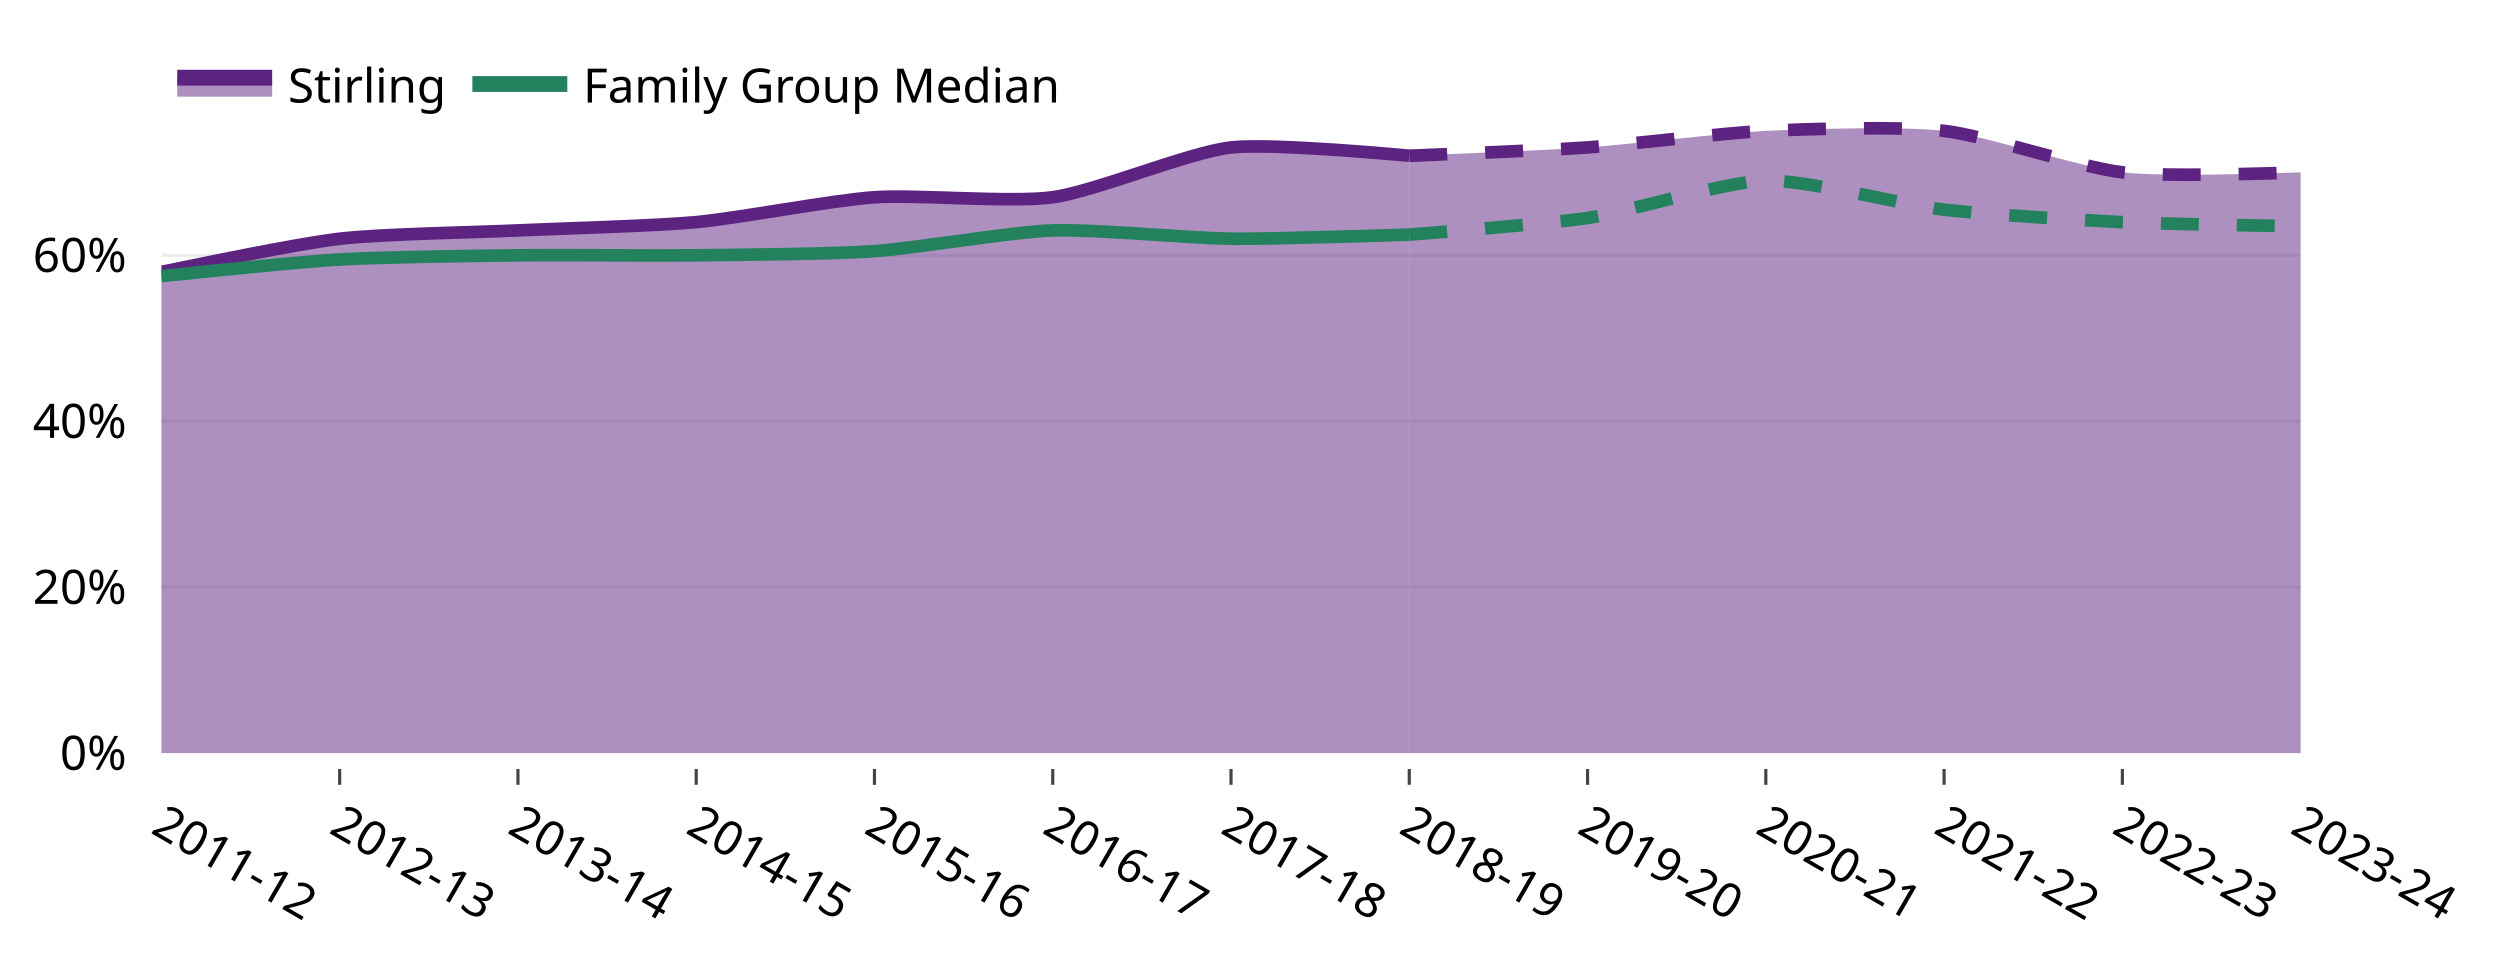
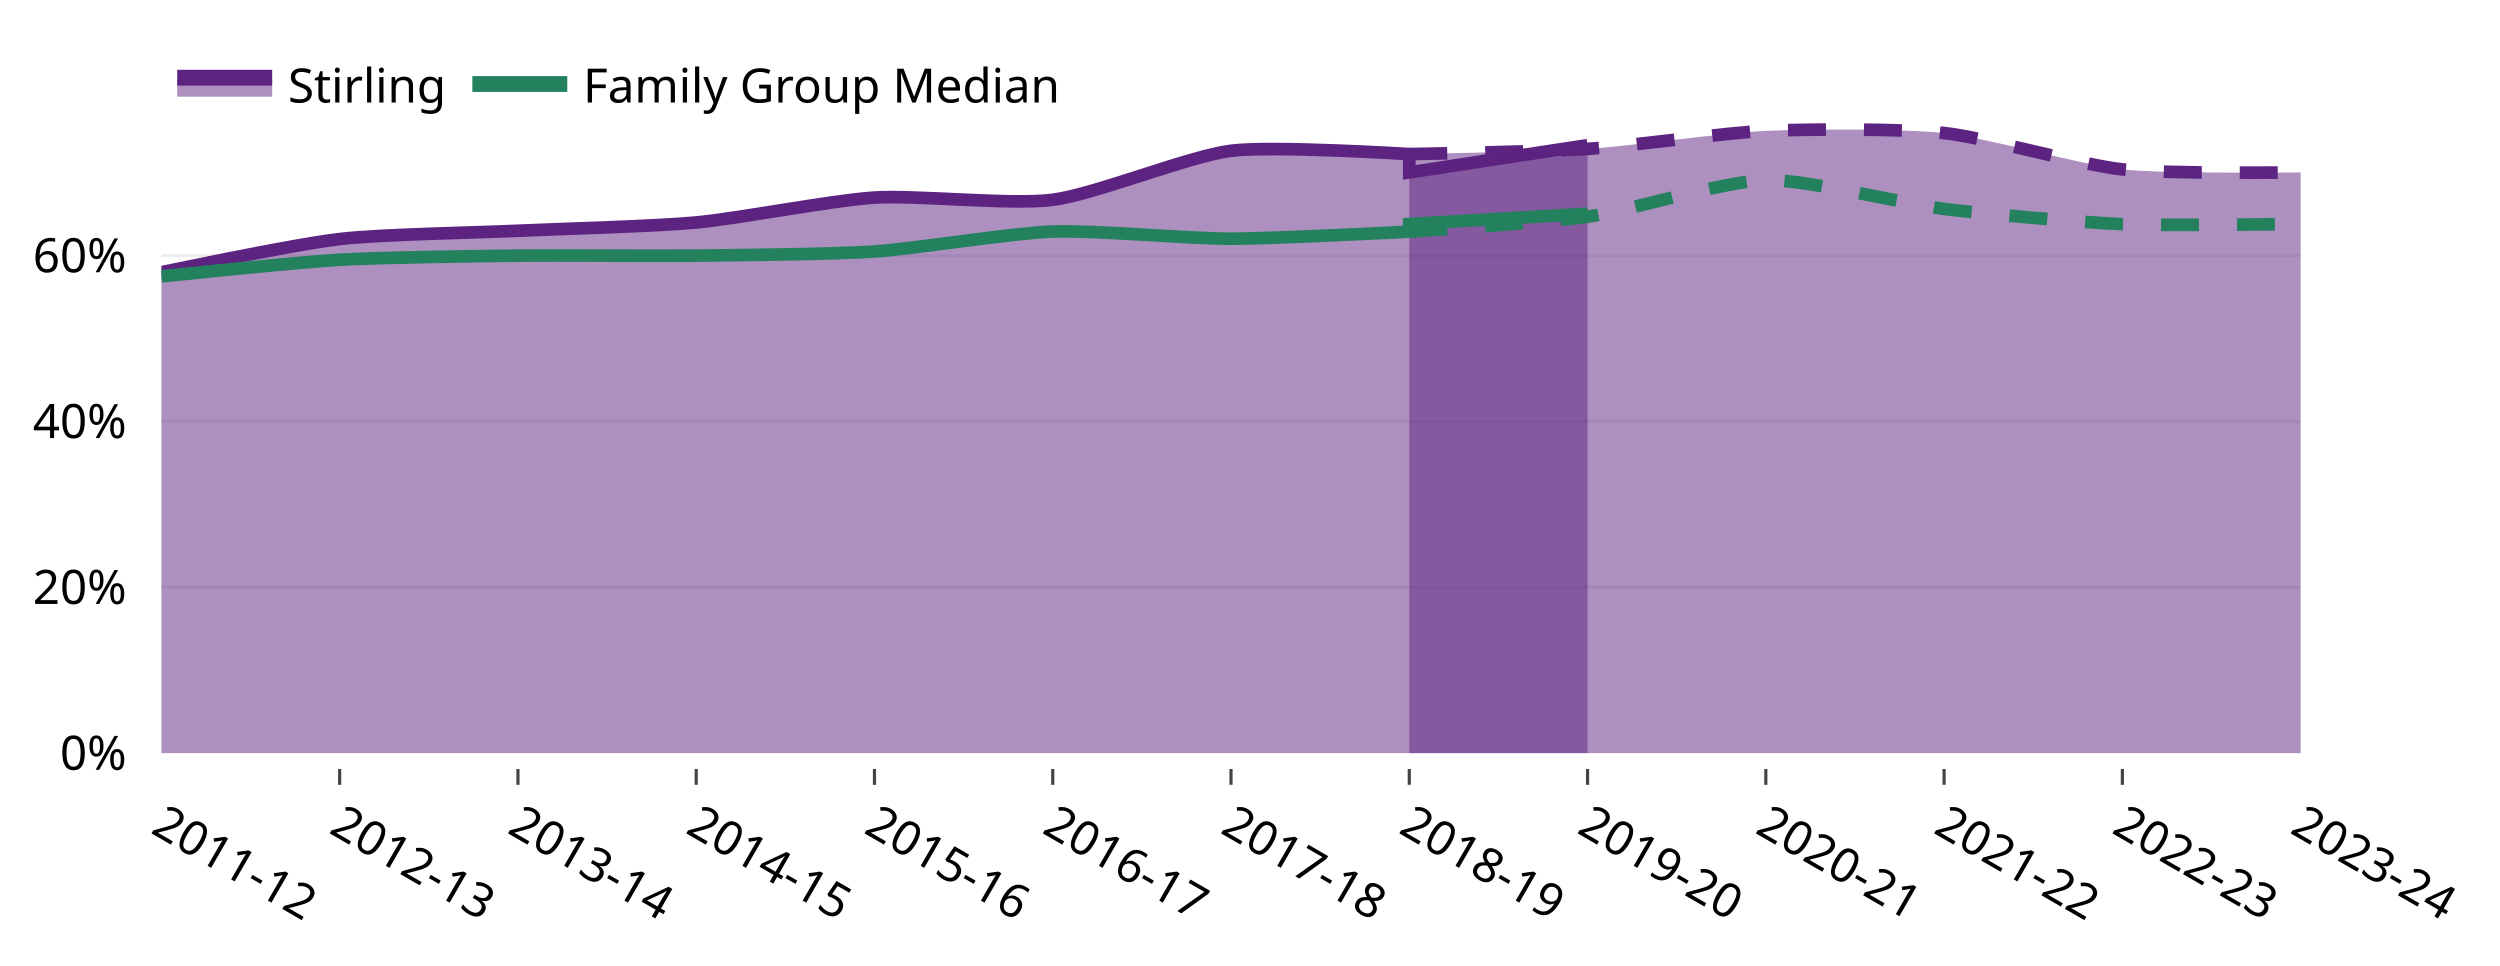
<svg xmlns="http://www.w3.org/2000/svg" class="main-svg" width="790" height="305" style="" viewBox="0 0 790 305">
  <rect x="0" y="0" width="790" height="305" style="fill: rgb(255, 255, 255); fill-opacity: 1;" />
-   <defs id="defs-65af44">
+   <defs id="defs-665088">
    <g class="clips">
-       <clipPath id="clip65af44xyplot" class="plotclip">
+       <clipPath id="clip665088xyplot" class="plotclip">
        <rect width="676" height="207" />
      </clipPath>
-       <clipPath class="axesclip" id="clip65af44x">
+       <clipPath class="axesclip" id="clip665088x">
        <rect x="51" y="0" width="676" height="305" />
      </clipPath>
-       <clipPath class="axesclip" id="clip65af44y">
+       <clipPath class="axesclip" id="clip665088y">
        <rect x="0" y="31" width="790" height="207" />
      </clipPath>
-       <clipPath class="axesclip" id="clip65af44xy">
+       <clipPath class="axesclip" id="clip665088xy">
        <rect x="51" y="31" width="676" height="207" />
      </clipPath>
    </g>
    <g class="gradients" />
    <g class="patterns" />
  </defs>
  <g class="bglayer">
    <rect class="bg" x="41" y="21" width="696" height="227" style="fill: rgb(0, 0, 0); fill-opacity: 0; stroke-width: 0;" />
  </g>
  <g class="layer-below">
    <g class="imagelayer" />
    <g class="shapelayer" />
  </g>
  <g class="cartesianlayer">
    <g class="subplot xy">
      <g class="layer-subplot">
        <g class="shapelayer" />
        <g class="imagelayer" />
      </g>
      <g class="minor-gridlayer">
        <g class="x" />
        <g class="y" />
      </g>
      <g class="gridlayer">
        <g class="x">
          <path class="xgrid crisp" transform="translate(107.33,0)" d="M0,31v207" style="stroke: rgb(255, 255, 255); stroke-opacity: 1; stroke-width: 1px;" />
          <path class="xgrid crisp" transform="translate(163.67,0)" d="M0,31v207" style="stroke: rgb(255, 255, 255); stroke-opacity: 1; stroke-width: 1px;" />
          <path class="xgrid crisp" transform="translate(220,0)" d="M0,31v207" style="stroke: rgb(255, 255, 255); stroke-opacity: 1; stroke-width: 1px;" />
          <path class="xgrid crisp" transform="translate(276.33,0)" d="M0,31v207" style="stroke: rgb(255, 255, 255); stroke-opacity: 1; stroke-width: 1px;" />
          <path class="xgrid crisp" transform="translate(332.67,0)" d="M0,31v207" style="stroke: rgb(255, 255, 255); stroke-opacity: 1; stroke-width: 1px;" />
          <path class="xgrid crisp" transform="translate(389,0)" d="M0,31v207" style="stroke: rgb(255, 255, 255); stroke-opacity: 1; stroke-width: 1px;" />
          <path class="xgrid crisp" transform="translate(445.33,0)" d="M0,31v207" style="stroke: rgb(255, 255, 255); stroke-opacity: 1; stroke-width: 1px;" />
          <path class="xgrid crisp" transform="translate(501.67,0)" d="M0,31v207" style="stroke: rgb(255, 255, 255); stroke-opacity: 1; stroke-width: 1px;" />
          <path class="xgrid crisp" transform="translate(558,0)" d="M0,31v207" style="stroke: rgb(255, 255, 255); stroke-opacity: 1; stroke-width: 1px;" />
          <path class="xgrid crisp" transform="translate(614.33,0)" d="M0,31v207" style="stroke: rgb(255, 255, 255); stroke-opacity: 1; stroke-width: 1px;" />
          <path class="xgrid crisp" transform="translate(670.67,0)" d="M0,31v207" style="stroke: rgb(255, 255, 255); stroke-opacity: 1; stroke-width: 1px;" />
        </g>
        <g class="y">
-           <path class="ygrid crisp" transform="translate(0,185.56)" d="M51,0h676" style="stroke: rgb(237, 237, 237); stroke-opacity: 1; stroke-width: 1px;" />
-           <path class="ygrid crisp" transform="translate(0,133.12)" d="M51,0h676" style="stroke: rgb(237, 237, 237); stroke-opacity: 1; stroke-width: 1px;" />
-           <path class="ygrid crisp" transform="translate(0,80.68)" d="M51,0h676" style="stroke: rgb(237, 237, 237); stroke-opacity: 1; stroke-width: 1px;" />
+           <path class="ygrid crisp" transform="translate(0,185.59)" d="M51,0h676" style="stroke: rgb(237, 237, 237); stroke-opacity: 1; stroke-width: 1px;" />
+           <path class="ygrid crisp" transform="translate(0,133.18)" d="M51,0h676" style="stroke: rgb(237, 237, 237); stroke-opacity: 1; stroke-width: 1px;" />
+           <path class="ygrid crisp" transform="translate(0,80.78)" d="M51,0h676" style="stroke: rgb(237, 237, 237); stroke-opacity: 1; stroke-width: 1px;" />
        </g>
      </g>
      <g class="zerolinelayer">
        <path class="yzl zl crisp" transform="translate(0,238)" d="M51,0h676" style="stroke: rgb(255, 255, 255); stroke-opacity: 1; stroke-width: 2px;" />
      </g>
      <g class="layer-between">
        <g class="shapelayer" />
        <g class="imagelayer" />
      </g>
      <path class="xlines-below" />
      <path class="ylines-below" />
      <g class="overlines-below" />
      <g class="xaxislayer-below" />
      <g class="yaxislayer-below" />
      <g class="overaxes-below" />
      <g class="overplot">
-         <g class="xy" transform="translate(51,31)" clip-path="url(#clip65af44xyplot)">
+         <g class="xy" transform="translate(51,31)" clip-path="url(#clip665088xyplot)">
          <g class="scatterlayer mlayer">
-             <g class="trace scatter tracefb7496" style="stroke-miterlimit: 2;">
+             <g class="trace scatter trace9efb95" style="stroke-miterlimit: 2;">
              <g class="fills">
                <g>
-                   <path class="js-fill" d="M394.33,207L0,207L0,54.92Q43.13,45.97 56.33,44.44C69.42,42.92 99.52,42.42 112.67,41.81C125.81,41.2 155.88,40.41 169,39.19C182.17,37.97 212.15,32.24 225.33,31.33C238.44,30.42 268.65,33.12 281.67,31.33C294.94,29.51 324.73,17.09 338,15.59C351.03,14.11 394.33,18.22 394.33,18.22Q394.33,18.22 394.33,18.22" style="fill: rgb(93, 35, 129); fill-opacity: 0.5; stroke-width: 0;" />
+                   <path class="js-fill" d="M450.67,207L0,207L0,55.02Q43.13,46.07 56.33,44.54C69.42,43.02 99.52,42.53 112.67,41.92C125.81,41.31 155.88,40.52 169,39.3C182.17,38.08 212.15,32.26 225.33,31.43C238.44,30.6 268.64,33.82 281.67,32.14C294.94,30.43 324.73,18.31 338,16.64C351.03,15 394.33,17.69 394.33,17.69C394.33,17.69 394.33,17.69 394.33,17.69C394.33,17.69 394.33,23.48 394.33,23.48C394.33,23.48 394.33,23.48 394.33,23.48Q394.33,23.48 450.67,14.87" style="fill: rgb(93, 35, 129); fill-opacity: 0.5; stroke-width: 0;" />
                </g>
              </g>
              <g class="errorbars" />
              <g class="lines">
-                 <path class="js-line" d="M0,54.92Q43.13,45.97 56.33,44.44C69.42,42.92 99.52,42.42 112.67,41.81C125.81,41.2 155.88,40.41 169,39.19C182.17,37.97 212.15,32.24 225.33,31.33C238.44,30.42 268.65,33.12 281.67,31.33C294.94,29.51 324.73,17.09 338,15.59C351.03,14.11 394.33,18.22 394.33,18.22Q394.33,18.22 394.33,18.22" style="vector-effect: none; fill: none; stroke: rgb(93, 35, 129); stroke-opacity: 1; stroke-width: 4px; opacity: 1;" />
-               </g>
-               <g class="points" />
-               <g class="text" />
-             </g>
-             <g class="trace scatter trace40d9ca" style="stroke-miterlimit: 2;">
+                 <path class="js-line" d="M0,55.02Q43.13,46.07 56.33,44.54C69.42,43.02 99.52,42.53 112.67,41.92C125.81,41.31 155.88,40.52 169,39.3C182.17,38.08 212.15,32.26 225.33,31.43C238.44,30.6 268.64,33.82 281.67,32.14C294.94,30.43 324.73,18.31 338,16.64C351.03,15 394.33,17.69 394.33,17.69C394.33,17.69 394.33,17.69 394.33,17.69C394.33,17.69 394.33,23.48 394.33,23.48C394.33,23.48 394.33,23.48 394.33,23.48Q394.33,23.48 450.67,14.87" style="vector-effect: none; fill: none; stroke: rgb(93, 35, 129); stroke-opacity: 1; stroke-width: 4px; opacity: 1;" />
+               </g>
+               <g class="points" />
+               <g class="text" />
+             </g>
+             <g class="trace scatter trace9d333e" style="stroke-miterlimit: 2;">
              <g class="fills">
                <g>
-                   <path class="js-fill" d="M676,207L394.33,207L394.33,18.22Q394.33,18.22 394.33,18.22C394.33,18.22 437.54,16.51 450.67,15.59C463.82,14.67 493.84,10.96 507,10.35C520.13,9.74 550.27,8.85 563.33,10.35C576.56,11.87 606.44,21.94 619.67,23.46Q632.73,24.96 676,23.46" style="fill: rgb(93, 35, 129); fill-opacity: 0.5; stroke-width: 0;" />
+                   <path class="js-fill" d="M676,207L394.33,207L394.33,17.69Q394.33,17.69 394.33,17.69C394.33,17.69 437.54,16.91 450.67,16.06C463.83,15.2 493.84,10.93 507,10.35C520.13,9.77 550.25,9.64 563.33,11.04C576.54,12.46 606.46,21.09 619.67,22.54C632.75,23.97 676,23.48 676,23.48Q676,23.48 676,23.48" style="fill: rgb(93, 35, 129); fill-opacity: 0.5; stroke-width: 0;" />
                </g>
              </g>
              <g class="errorbars" />
              <g class="lines">
-                 <path class="js-line" d="M394.33,18.22Q394.33,18.22 394.33,18.22C394.33,18.22 437.54,16.51 450.67,15.59C463.82,14.67 493.84,10.96 507,10.35C520.13,9.74 550.27,8.85 563.33,10.35C576.56,11.87 606.44,21.94 619.67,23.46Q632.73,24.96 676,23.46" style="vector-effect: none; fill: none; stroke: rgb(93, 35, 129); stroke-opacity: 1; stroke-dasharray: 12px, 12px; stroke-width: 4px; opacity: 1;" />
-               </g>
-               <g class="points" />
-               <g class="text" />
-             </g>
-             <g class="trace scatter trace54b58f" style="stroke-miterlimit: 2; opacity: 1;">
+                 <path class="js-line" d="M394.33,17.69Q394.33,17.69 394.33,17.69C394.33,17.69 437.54,16.91 450.67,16.06C463.83,15.2 493.84,10.93 507,10.35C520.13,9.77 550.25,9.64 563.33,11.04C576.54,12.46 606.46,21.09 619.67,22.54C632.75,23.97 676,23.48 676,23.48Q676,23.48 676,23.48" style="vector-effect: none; fill: none; stroke: rgb(93, 35, 129); stroke-opacity: 1; stroke-dasharray: 12px, 12px; stroke-width: 4px; opacity: 1;" />
+               </g>
+               <g class="points" />
+               <g class="text" />
+             </g>
+             <g class="trace scatter trace6cd1da" style="stroke-miterlimit: 2; opacity: 1;">
              <g class="fills" />
              <g class="errorbars" />
              <g class="lines">
-                 <path class="js-line" d="M0,56.24Q43.17,51.76 56.33,50.99C69.46,50.23 99.52,49.83 112.67,49.68C125.81,49.53 155.86,49.83 169,49.68C182.14,49.53 212.21,49.28 225.33,48.37C238.5,47.45 268.51,42.27 281.67,41.81C294.8,41.36 324.85,44.29 338,44.44C351.14,44.59 394.33,43.13 394.33,43.13Q394.33,43.13 394.33,43.13" style="vector-effect: none; fill: none; stroke: rgb(35, 129, 93); stroke-opacity: 1; stroke-width: 4px; opacity: 1;" />
-               </g>
-               <g class="points" />
-               <g class="text" />
-             </g>
-             <g class="trace scatter trace7bf297" style="stroke-miterlimit: 2; opacity: 1;">
+                 <path class="js-line" d="M0,56.33Q43.17,51.85 56.33,51.09C69.46,50.33 99.52,49.93 112.67,49.78C125.81,49.63 155.86,49.93 169,49.78C182.14,49.63 212.21,49.35 225.33,48.47C238.5,47.58 268.51,42.64 281.67,42.17C294.8,41.7 324.86,44.44 338,44.44C351.14,44.44 394.33,42.2 394.33,42.2C394.33,42.2 394.33,42.2 394.33,42.2C394.33,42.2 394.33,39.77 394.33,39.77C394.33,39.77 394.33,39.77 394.33,39.77Q394.33,39.77 450.67,36.54" style="vector-effect: none; fill: none; stroke: rgb(35, 129, 93); stroke-opacity: 1; stroke-width: 4px; opacity: 1;" />
+               </g>
+               <g class="points" />
+               <g class="text" />
+             </g>
+             <g class="trace scatter tracef57be5" style="stroke-miterlimit: 2; opacity: 1;">
              <g class="fills" />
              <g class="errorbars" />
              <g class="lines">
-                 <path class="js-line" d="M394.33,43.13Q394.33,43.13 394.33,43.13C394.33,43.13 437.58,39.85 450.67,37.88C463.87,35.89 493.83,26.38 507,26.08C520.12,25.79 550.15,33.73 563.33,35.26C576.44,36.78 606.52,38.58 619.67,39.19Q632.81,39.8 676,40.5" style="vector-effect: none; fill: none; stroke: rgb(35, 129, 93); stroke-opacity: 1; stroke-dasharray: 12px, 12px; stroke-width: 4px; opacity: 1;" />
+                 <path class="js-line" d="M394.33,42.2Q394.33,42.2 394.33,42.2C394.33,42.2 437.58,39.36 450.67,37.47C463.87,35.57 493.83,26.19 507,25.91C520.12,25.63 550.16,33.39 563.33,35.02C576.45,36.64 606.51,39.29 619.67,39.84C632.8,40.39 676,39.77 676,39.77Q676,39.77 676,39.77" style="vector-effect: none; fill: none; stroke: rgb(35, 129, 93); stroke-opacity: 1; stroke-dasharray: 12px, 12px; stroke-width: 4px; opacity: 1;" />
              </g>
              <g class="points" />
              <g class="text" />
            </g>
          </g>
        </g>
      </g>
      <g class="zerolinelayer-above" />
      <path class="xlines-above crisp" d="" style="fill: none; stroke-width: 1px; stroke: rgb(0, 0, 0); stroke-opacity: 0;" />
      <path class="ylines-above crisp" d="M0,0" style="fill: none;" />
      <g class="overlines-above" />
      <g class="xaxislayer-above">
        <path class="xtick ticks crisp" d="M0,248v-5" transform="translate(107.33,0)" style="stroke: rgb(68, 68, 68); stroke-opacity: 1; stroke-width: 1px;" />
        <path class="xtick ticks crisp" d="M0,248v-5" transform="translate(163.67,0)" style="stroke: rgb(68, 68, 68); stroke-opacity: 1; stroke-width: 1px;" />
        <path class="xtick ticks crisp" d="M0,248v-5" transform="translate(220,0)" style="stroke: rgb(68, 68, 68); stroke-opacity: 1; stroke-width: 1px;" />
        <path class="xtick ticks crisp" d="M0,248v-5" transform="translate(276.33,0)" style="stroke: rgb(68, 68, 68); stroke-opacity: 1; stroke-width: 1px;" />
        <path class="xtick ticks crisp" d="M0,248v-5" transform="translate(332.67,0)" style="stroke: rgb(68, 68, 68); stroke-opacity: 1; stroke-width: 1px;" />
        <path class="xtick ticks crisp" d="M0,248v-5" transform="translate(389,0)" style="stroke: rgb(68, 68, 68); stroke-opacity: 1; stroke-width: 1px;" />
        <path class="xtick ticks crisp" d="M0,248v-5" transform="translate(445.33,0)" style="stroke: rgb(68, 68, 68); stroke-opacity: 1; stroke-width: 1px;" />
        <path class="xtick ticks crisp" d="M0,248v-5" transform="translate(501.67,0)" style="stroke: rgb(68, 68, 68); stroke-opacity: 1; stroke-width: 1px;" />
        <path class="xtick ticks crisp" d="M0,248v-5" transform="translate(558,0)" style="stroke: rgb(68, 68, 68); stroke-opacity: 1; stroke-width: 1px;" />
        <path class="xtick ticks crisp" d="M0,248v-5" transform="translate(614.33,0)" style="stroke: rgb(68, 68, 68); stroke-opacity: 1; stroke-width: 1px;" />
        <path class="xtick ticks crisp" d="M0,248v-5" transform="translate(670.67,0)" style="stroke: rgb(68, 68, 68); stroke-opacity: 1; stroke-width: 1px;" />
        <g class="xtick">
          <text text-anchor="start" x="0" y="264" transform="translate(51,0) rotate(30,0,256.5)" style="font-family: 'Segoe UI Semibold'; font-size: 15px; fill: rgb(0, 0, 0); fill-opacity: 1; white-space: pre;">2011-12</text>
        </g>
        <g class="xtick">
          <text text-anchor="start" x="0" y="264" transform="translate(107.33,0) rotate(30,0,256.5)" style="font-family: 'Segoe UI Semibold'; font-size: 15px; fill: rgb(0, 0, 0); fill-opacity: 1; white-space: pre;">2012-13</text>
        </g>
        <g class="xtick">
          <text text-anchor="start" x="0" y="264" transform="translate(163.67,0) rotate(30,0,256.5)" style="font-family: 'Segoe UI Semibold'; font-size: 15px; fill: rgb(0, 0, 0); fill-opacity: 1; white-space: pre;">2013-14</text>
        </g>
        <g class="xtick">
          <text text-anchor="start" x="0" y="264" transform="translate(220,0) rotate(30,0,256.5)" style="font-family: 'Segoe UI Semibold'; font-size: 15px; fill: rgb(0, 0, 0); fill-opacity: 1; white-space: pre;">2014-15</text>
        </g>
        <g class="xtick">
          <text text-anchor="start" x="0" y="264" transform="translate(276.33,0) rotate(30,0,256.5)" style="font-family: 'Segoe UI Semibold'; font-size: 15px; fill: rgb(0, 0, 0); fill-opacity: 1; white-space: pre;">2015-16</text>
        </g>
        <g class="xtick">
          <text text-anchor="start" x="0" y="264" transform="translate(332.67,0) rotate(30,0,256.5)" style="font-family: 'Segoe UI Semibold'; font-size: 15px; fill: rgb(0, 0, 0); fill-opacity: 1; white-space: pre;">2016-17</text>
        </g>
        <g class="xtick">
          <text text-anchor="start" x="0" y="264" transform="translate(389,0) rotate(30,0,256.5)" style="font-family: 'Segoe UI Semibold'; font-size: 15px; fill: rgb(0, 0, 0); fill-opacity: 1; white-space: pre;">2017-18</text>
        </g>
        <g class="xtick">
          <text text-anchor="start" x="0" y="264" transform="translate(445.33,0) rotate(30,0,256.5)" style="font-family: 'Segoe UI Semibold'; font-size: 15px; fill: rgb(0, 0, 0); fill-opacity: 1; white-space: pre;">2018-19</text>
        </g>
        <g class="xtick">
          <text text-anchor="start" x="0" y="264" transform="translate(501.67,0) rotate(30,0,256.5)" style="font-family: 'Segoe UI Semibold'; font-size: 15px; fill: rgb(0, 0, 0); fill-opacity: 1; white-space: pre;">2019-20</text>
        </g>
        <g class="xtick">
          <text text-anchor="start" x="0" y="264" transform="translate(558,0) rotate(30,0,256.5)" style="font-family: 'Segoe UI Semibold'; font-size: 15px; fill: rgb(0, 0, 0); fill-opacity: 1; white-space: pre;">2020-21</text>
        </g>
        <g class="xtick">
          <text text-anchor="start" x="0" y="264" transform="translate(614.33,0) rotate(30,0,256.5)" style="font-family: 'Segoe UI Semibold'; font-size: 15px; fill: rgb(0, 0, 0); fill-opacity: 1; white-space: pre;">2021-22</text>
        </g>
        <g class="xtick">
          <text text-anchor="start" x="0" y="264" transform="translate(670.67,0) rotate(30,0,256.5)" style="font-family: 'Segoe UI Semibold'; font-size: 15px; fill: rgb(0, 0, 0); fill-opacity: 1; white-space: pre;">2022-23</text>
        </g>
        <g class="xtick">
          <text text-anchor="start" x="0" y="264" transform="translate(727,0) rotate(30,0,256.5)" style="font-family: 'Segoe UI Semibold'; font-size: 15px; fill: rgb(0, 0, 0); fill-opacity: 1; white-space: pre;">2023-24</text>
        </g>
      </g>
      <g class="yaxislayer-above">
        <g class="ytick">
          <text text-anchor="end" x="40" y="5.25" transform="translate(0,238)" style="font-family: 'Segoe UI Semibold'; font-size: 15px; fill: rgb(0, 0, 0); fill-opacity: 1; white-space: pre;">0%</text>
        </g>
        <g class="ytick">
-           <text text-anchor="end" x="40" y="5.25" style="font-family: 'Segoe UI Semibold'; font-size: 15px; fill: rgb(0, 0, 0); fill-opacity: 1; white-space: pre;" transform="translate(0,185.56)">20%</text>
-         </g>
-         <g class="ytick">
-           <text text-anchor="end" x="40" y="5.25" style="font-family: 'Segoe UI Semibold'; font-size: 15px; fill: rgb(0, 0, 0); fill-opacity: 1; white-space: pre;" transform="translate(0,133.12)">40%</text>
-         </g>
-         <g class="ytick">
-           <text text-anchor="end" x="40" y="5.25" style="font-family: 'Segoe UI Semibold'; font-size: 15px; fill: rgb(0, 0, 0); fill-opacity: 1; white-space: pre;" transform="translate(0,80.68)">60%</text>
+           <text text-anchor="end" x="40" y="5.25" style="font-family: 'Segoe UI Semibold'; font-size: 15px; fill: rgb(0, 0, 0); fill-opacity: 1; white-space: pre;" transform="translate(0,185.59)">20%</text>
+         </g>
+         <g class="ytick">
+           <text text-anchor="end" x="40" y="5.25" style="font-family: 'Segoe UI Semibold'; font-size: 15px; fill: rgb(0, 0, 0); fill-opacity: 1; white-space: pre;" transform="translate(0,133.18)">40%</text>
+         </g>
+         <g class="ytick">
+           <text text-anchor="end" x="40" y="5.25" style="font-family: 'Segoe UI Semibold'; font-size: 15px; fill: rgb(0, 0, 0); fill-opacity: 1; white-space: pre;" transform="translate(0,80.78)">60%</text>
        </g>
      </g>
      <g class="overaxes-above" />
    </g>
  </g>
  <g class="polarlayer" />
  <g class="smithlayer" />
  <g class="ternarylayer" />
  <g class="geolayer" />
  <g class="funnelarealayer" />
  <g class="pielayer" />
  <g class="iciclelayer" />
  <g class="treemaplayer" />
  <g class="sunburstlayer" />
  <g class="glimages" />
-   <defs id="topdefs-65af44">
+   <defs id="topdefs-665088">
    <g class="clips" />
-     <clipPath id="legend65af44">
+     <clipPath id="legend665088">
      <rect width="285" height="33" x="0" y="0" />
    </clipPath>
  </defs>
  <g class="layer-above">
    <g class="imagelayer" />
    <g class="shapelayer" />
  </g>
  <g class="infolayer">
    <g class="legend" pointer-events="all" transform="translate(51,10.3)">
      <rect class="bg" shape-rendering="crispEdges" style="stroke: rgb(68, 68, 68); stroke-opacity: 1; fill: rgb(0, 0, 0); fill-opacity: 0; stroke-width: 0px;" width="285" height="33" x="0" y="0" />
-       <g class="scrollbox" transform="" clip-path="url(#legend65af44)">
+       <g class="scrollbox" transform="" clip-path="url(#legend665088)">
        <g class="groups">
          <g class="traces" transform="translate(0,16.25)" style="opacity: 1;">
            <text class="legendtext" text-anchor="start" x="40" y="5.85" style="font-family: 'Segoe UI Semibold'; font-size: 15px; fill: rgb(0, 0, 0); fill-opacity: 1; white-space: pre;">Stirling</text>
            <g class="layers">
              <g class="legendfill">
                <path class="js-fill" d="M5,-2h30v6h-30z" style="stroke-width: 0; fill: rgb(93, 35, 129); fill-opacity: 0.5;" />
              </g>
              <g class="legendlines">
                <path class="js-line" d="M5,-2h30" style="fill: none; stroke: rgb(93, 35, 129); stroke-opacity: 1; stroke-width: 5px;" />
              </g>
              <g class="legendsymbols">
                <g class="legendpoints" />
              </g>
            </g>
            <rect class="legendtoggle" x="0" y="-11.25" width="90.766" height="22.5" style="fill: rgb(0, 0, 0); fill-opacity: 0;" />
          </g>
          <g class="traces" transform="translate(93.26562,16.25)" style="opacity: 1;">
            <text class="legendtext" text-anchor="start" x="40" y="5.85" style="font-family: 'Segoe UI Semibold'; font-size: 15px; fill: rgb(0, 0, 0); fill-opacity: 1; white-space: pre;">Family Group Median</text>
            <g class="layers" style="opacity: 1;">
              <g class="legendfill" />
              <g class="legendlines">
                <path class="js-line" d="M5,0h30" style="fill: none; stroke: rgb(35, 129, 93); stroke-opacity: 1; stroke-width: 5px;" />
              </g>
              <g class="legendsymbols">
                <g class="legendpoints" />
              </g>
            </g>
            <rect class="legendtoggle" x="0" y="-11.25" width="188.602" height="22.5" style="fill: rgb(0, 0, 0); fill-opacity: 0;" />
          </g>
        </g>
      </g>
      <rect class="scrollbar" rx="20" ry="3" width="0" height="0" style="fill: rgb(128, 139, 164); fill-opacity: 1;" x="0" y="0" />
    </g>
    <g class="g-gtitle" />
    <g class="g-xtitle" />
    <g class="g-ytitle" />
  </g>
</svg>
